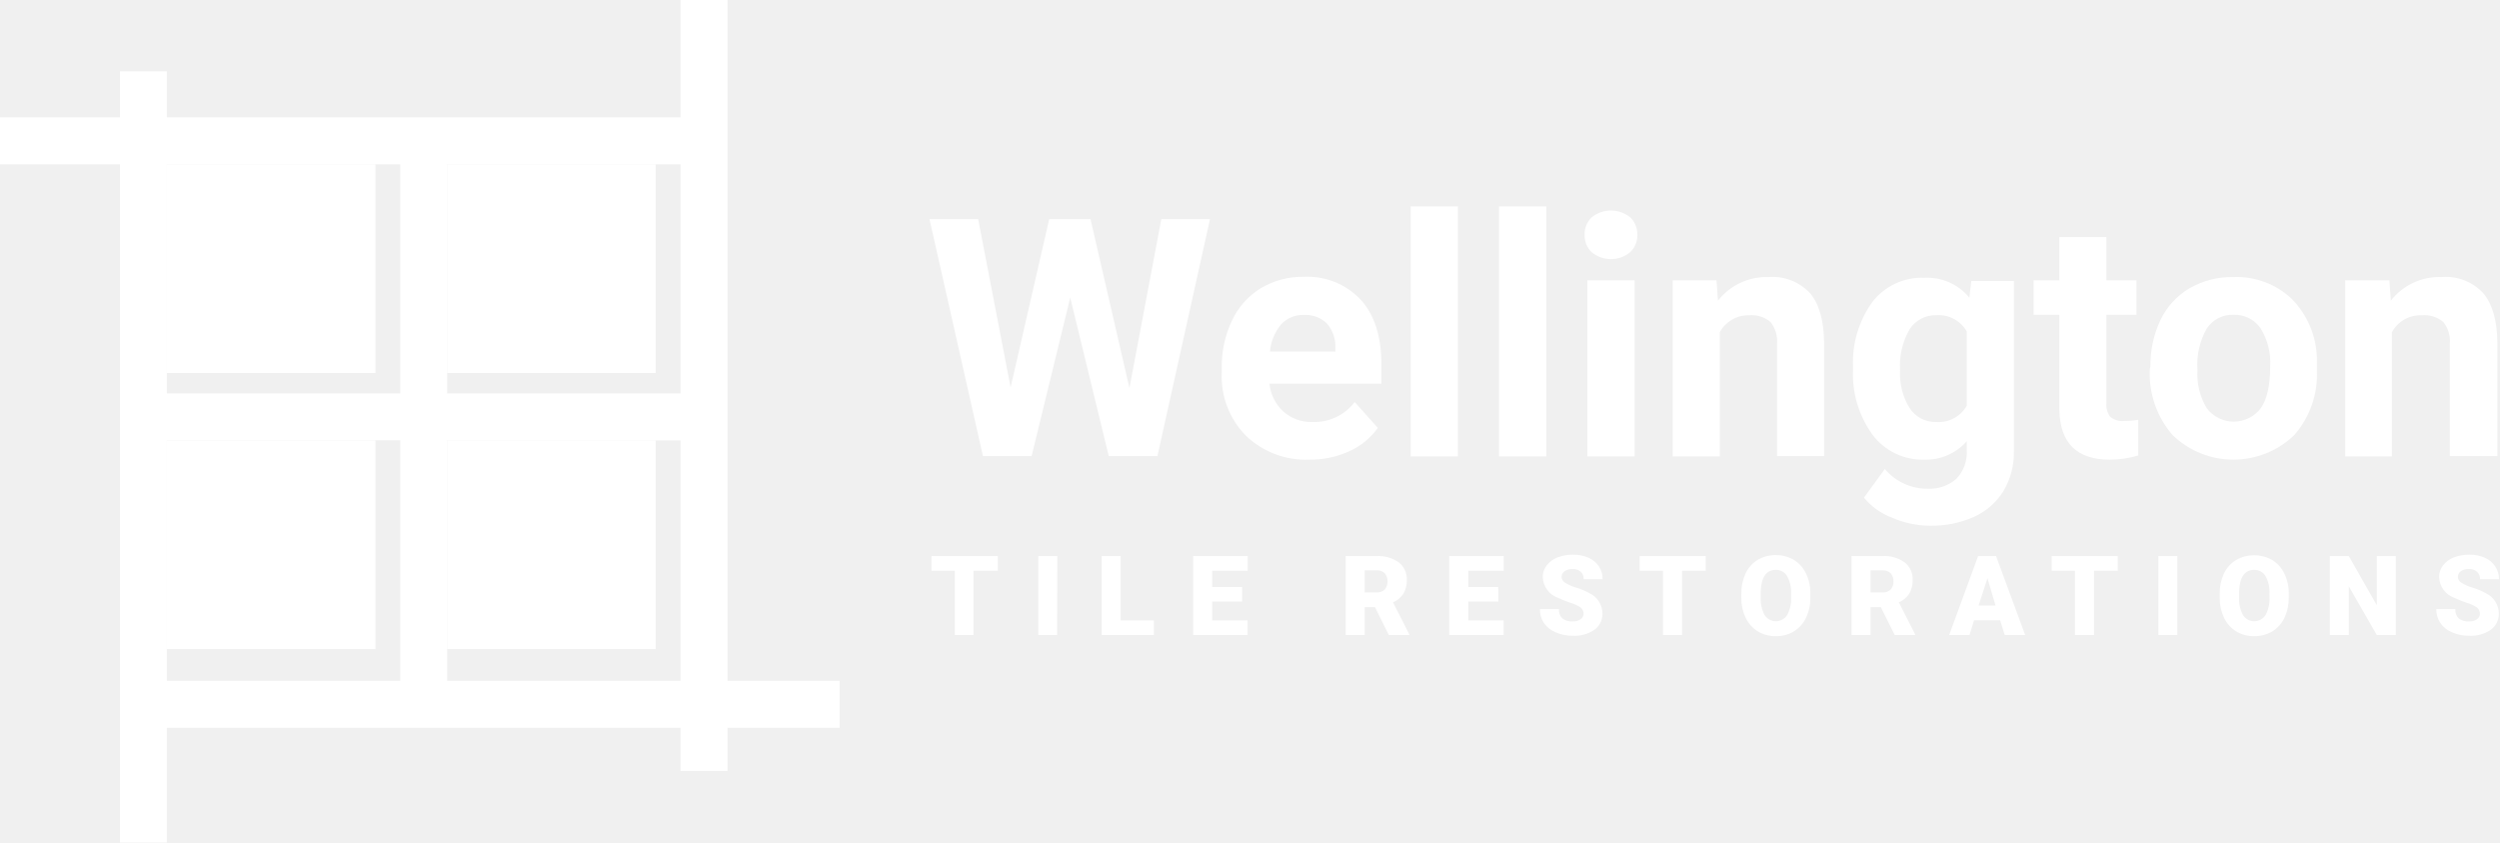
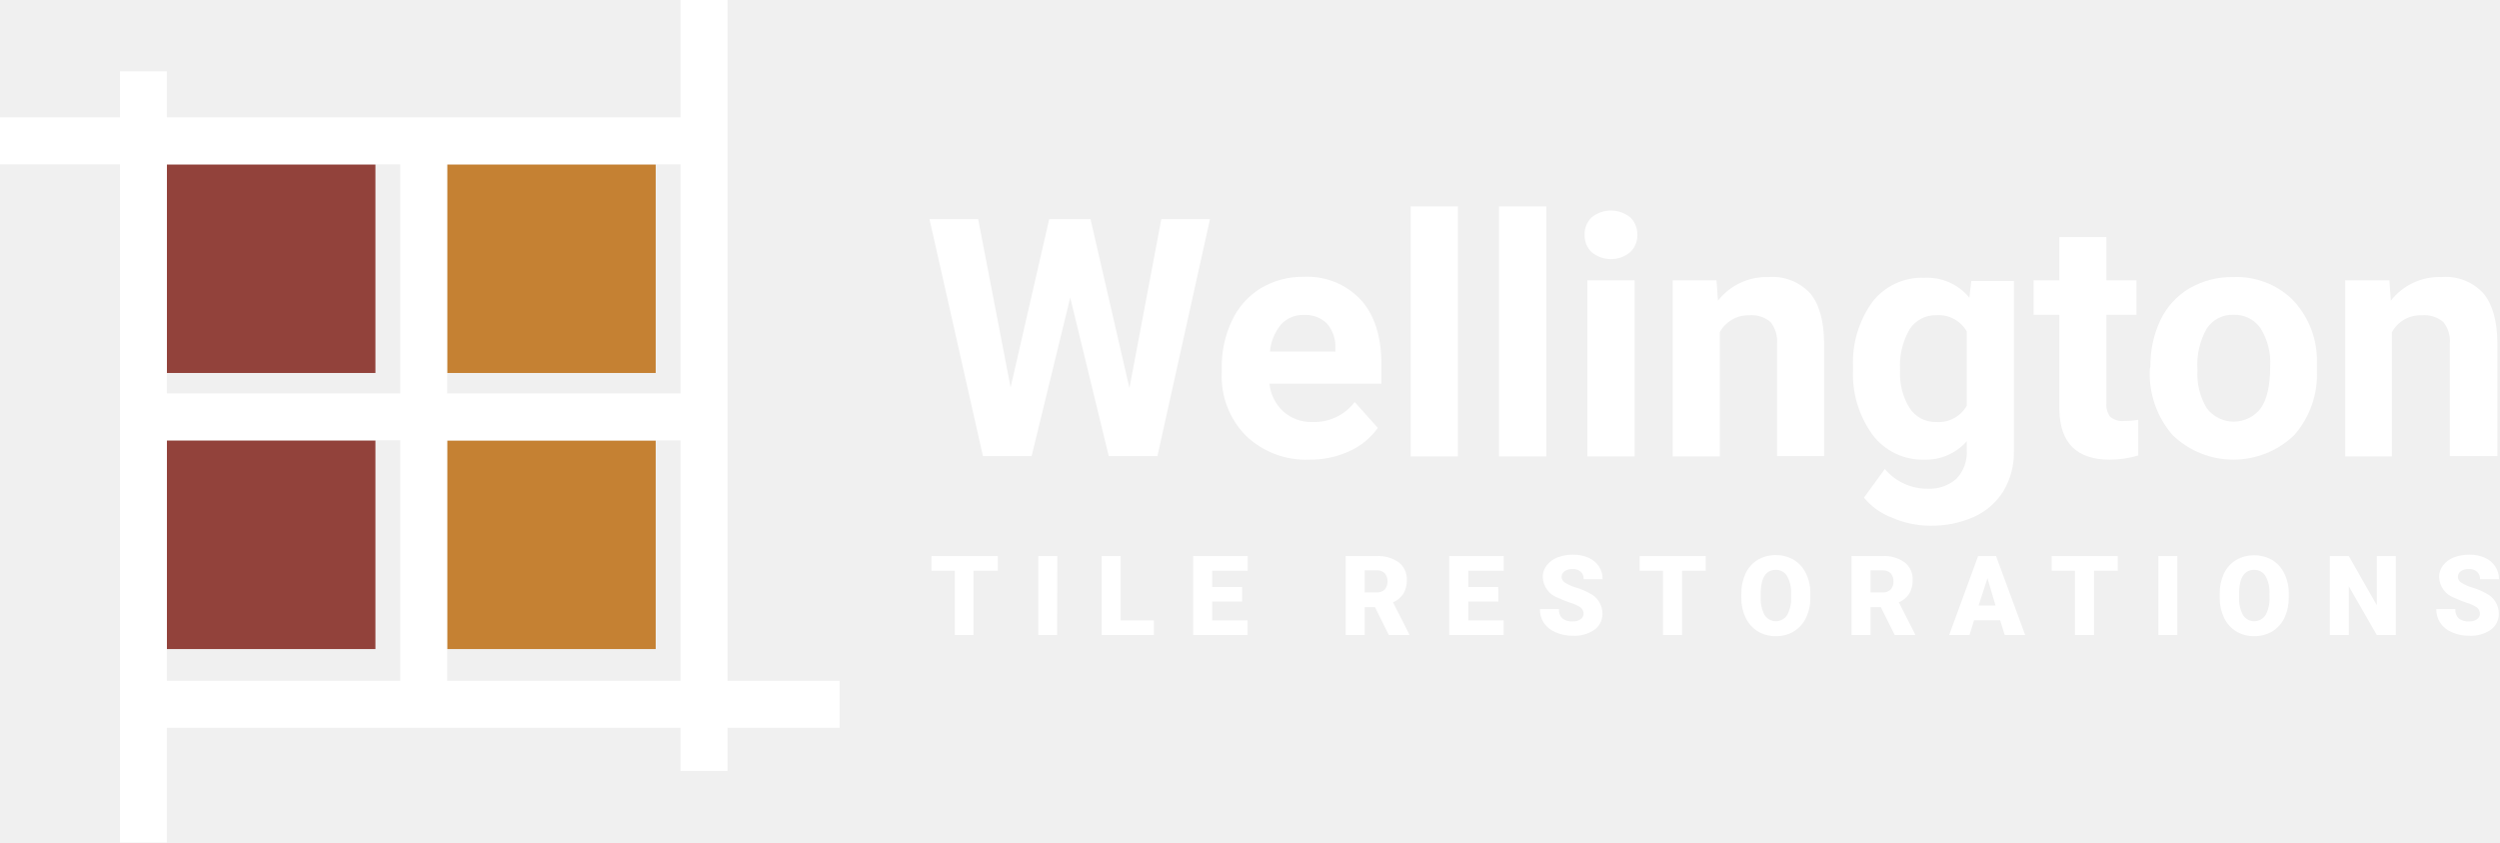
<svg xmlns="http://www.w3.org/2000/svg" viewBox="0 0 308.06 103.82">
  <defs fill="#ffffff">
-     <style>.cls-1{fill:#ffffff;}.cls-2{fill:#ffffff;}</style>
+     <style>.cls-1{fill:#92423b;}.cls-2{fill:#c58133;}</style>
  </defs>
  <g id="Layer_2" data-name="Layer 2">
    <g id="Layer_2-2" data-name="Layer 2">
      <rect class="cls-1" x="20.57" y="20.25" width="25.71" height="25.71" fill="#ffffff" />
      <rect class="cls-2" x="55.12" y="20.25" width="25.71" height="25.71" fill="#ffffff" />
      <rect class="cls-1" x="20.57" y="54.27" width="25.71" height="25.71" fill="#ffffff" />
      <rect class="cls-2" x="55.12" y="54.27" width="25.71" height="25.71" fill="#ffffff" />
      <path d="M103.5,83.89H89.68V0H83.89V14.46H20.57V8.79H14.79v5.67H0v5.79H14.79v83.57h5.78V89.68H83.89V95h5.79V89.68H103.5ZM83.89,20.25V48.48H55.12V20.25Zm-34.55,0V48.48H20.57V20.25Zm-28.77,34H49.34V83.89H20.57ZM55.12,83.89V54.27H83.89V83.89Z" fill="#ffffff" />
      <path d="M139.23,47.82,143.16,27h6l-6.48,29.2h-6l-4.75-19.53-4.76,19.53h-6L114.58,27h6l4,20.74L129.34,27h5.09Z" fill="#ffffff" />
      <path d="M161.39,56.64a10.67,10.67,0,0,1-7.78-2.93,10.39,10.39,0,0,1-3-7.8v-.56a13.16,13.16,0,0,1,1.26-5.85,9.27,9.27,0,0,1,3.58-4,10,10,0,0,1,5.28-1.39,9,9,0,0,1,7,2.81q2.56,2.8,2.56,8v2.36H156.49a5.39,5.39,0,0,0,1.69,3.41A5.14,5.14,0,0,0,161.77,52,6.25,6.25,0,0,0,167,49.54l2.85,3.19a8.75,8.75,0,0,1-3.53,2.88A11.54,11.54,0,0,1,161.39,56.64Zm-.67-17.83a3.63,3.63,0,0,0-2.8,1.17,6.07,6.07,0,0,0-1.37,3.34h8.07v-.46a4.31,4.31,0,0,0-1.05-3A3.73,3.73,0,0,0,160.72,38.81Z" fill="#ffffff" />
      <path d="M179.72,56.24H173.9V25.43h5.82Z" fill="#ffffff" />
      <path d="M190.61,56.24h-5.82V25.43h5.82Z" fill="#ffffff" />
      <path d="M195.34,28.92a2.86,2.86,0,0,1,.87-2.14,3.78,3.78,0,0,1,4.75,0,2.86,2.86,0,0,1,.88,2.14,2.83,2.83,0,0,1-.9,2.17,3.72,3.72,0,0,1-4.71,0A2.82,2.82,0,0,1,195.34,28.92Zm6.16,27.32h-5.82V34.54h5.82Z" fill="#ffffff" />
      <path d="M211.6,34.54l.18,2.51A7.59,7.59,0,0,1,218,34.14a6.32,6.32,0,0,1,5.14,2q1.68,2,1.72,6.06v14h-5.8V42.36a3.75,3.75,0,0,0-.8-2.68,3.59,3.59,0,0,0-2.66-.83A4,4,0,0,0,212,40.94v15.3h-5.8V34.54Z" fill="#ffffff" />
      <path d="M228.43,45.23a12.73,12.73,0,0,1,2.37-8,7.7,7.7,0,0,1,6.41-3,6.74,6.74,0,0,1,5.56,2.45l.24-2.05h5.25v21A9.27,9.27,0,0,1,247,60.47a8.32,8.32,0,0,1-3.64,3.21,12.69,12.69,0,0,1-5.49,1.1,11.84,11.84,0,0,1-4.66-1,8.19,8.19,0,0,1-3.43-2.46l2.57-3.53a6.8,6.8,0,0,0,5.26,2.43A5,5,0,0,0,241.17,59a4.66,4.66,0,0,0,1.28-3.5V54.37a6.72,6.72,0,0,1-5.28,2.27,7.69,7.69,0,0,1-6.33-3.06,12.71,12.71,0,0,1-2.41-8.11Zm5.8.43a7.91,7.91,0,0,0,1.18,4.63A3.76,3.76,0,0,0,238.66,52a4,4,0,0,0,3.79-2V40.84a4,4,0,0,0-3.75-2,3.78,3.78,0,0,0-3.28,1.71A8.9,8.9,0,0,0,234.23,45.66Z" fill="#ffffff" />
      <path d="M259.66,29.21v5.33h3.71v4.25h-3.71V49.62a2.6,2.6,0,0,0,.46,1.73,2.32,2.32,0,0,0,1.76.52,9.69,9.69,0,0,0,1.71-.14v4.39a11.89,11.89,0,0,1-3.51.52q-6.1,0-6.22-6.16V38.79h-3.17V34.54h3.17V29.21Z" fill="#ffffff" />
      <path d="M265.09,45.19a13,13,0,0,1,1.24-5.76,9.1,9.1,0,0,1,3.58-3.91,10.49,10.49,0,0,1,5.43-1.38,9.86,9.86,0,0,1,7.17,2.69,10.81,10.81,0,0,1,3.1,7.3l0,1.48a11.33,11.33,0,0,1-2.79,8,10.8,10.8,0,0,1-15,0,11.5,11.5,0,0,1-2.8-8.18Zm5.8.41a8.08,8.08,0,0,0,1.16,4.73,4.18,4.18,0,0,0,6.62,0q1.18-1.62,1.18-5.17a8,8,0,0,0-1.18-4.7,3.86,3.86,0,0,0-3.33-1.67,3.78,3.78,0,0,0-3.29,1.66A9,9,0,0,0,270.89,45.6Z" fill="#ffffff" />
      <path d="M294.55,34.54l.18,2.51A7.57,7.57,0,0,1,301,34.14a6.28,6.28,0,0,1,5.13,2c1.13,1.35,1.7,3.37,1.73,6.06v14H302V42.36a3.75,3.75,0,0,0-.8-2.68,3.6,3.6,0,0,0-2.67-.83,4,4,0,0,0-3.67,2.09v15.3H289.1V34.54Z" fill="#ffffff" />
      <path d="M123,70.33H120v7.92H117.7V70.33h-2.87V68.52H123Z" fill="#ffffff" />
      <path d="M130.31,78.25H128V68.52h2.34Z" fill="#ffffff" />
      <path d="M138.15,76.45h4.09v1.8h-6.43V68.52h2.34Z" fill="#ffffff" />
      <path d="M153.12,74.12h-3.69v2.33h4.36v1.8h-6.7V68.52h6.72v1.81h-4.38v2h3.69Z" fill="#ffffff" />
      <path d="M169.5,74.81h-1.27v3.44h-2.35V68.52h3.83a4.32,4.32,0,0,1,2.71.77,2.59,2.59,0,0,1,1,2.17,3.1,3.1,0,0,1-.41,1.68,2.8,2.8,0,0,1-1.29,1.08l2,3.93v.1h-2.52ZM168.23,73h1.48a1.34,1.34,0,0,0,1-.36,1.62,1.62,0,0,0,0-2,1.32,1.32,0,0,0-1-.36h-1.48Z" fill="#ffffff" />
      <path d="M184.71,74.12H181v2.33h4.36v1.8h-6.71V68.52h6.72v1.81H181v2h3.69Z" fill="#ffffff" />
      <path d="M195.22,75.67a1,1,0,0,0-.37-.81,4.42,4.42,0,0,0-1.28-.59,13.66,13.66,0,0,1-1.5-.6,2.82,2.82,0,0,1-1.89-2.55,2.32,2.32,0,0,1,.47-1.43,3.09,3.09,0,0,1,1.34-1,5.16,5.16,0,0,1,1.94-.34,4.57,4.57,0,0,1,1.88.37,3,3,0,0,1,1.29,1.07,2.76,2.76,0,0,1,.46,1.58h-2.34a1.16,1.16,0,0,0-.36-.92,1.43,1.43,0,0,0-1-.33,1.62,1.62,0,0,0-1,.27.88.88,0,0,0-.36.71.86.86,0,0,0,.4.68,5,5,0,0,0,1.41.63,7.63,7.63,0,0,1,1.65.7,2.76,2.76,0,0,1,1.58,2.5,2.39,2.39,0,0,1-1,2,4.31,4.31,0,0,1-2.64.73,5.11,5.11,0,0,1-2.14-.43,3.27,3.27,0,0,1-1.45-1.16,3,3,0,0,1-.48-1.7h2.35a1.46,1.46,0,0,0,.41,1.15,1.88,1.88,0,0,0,1.31.37,1.5,1.5,0,0,0,.92-.25A.84.84,0,0,0,195.22,75.67Z" fill="#ffffff" />
      <path d="M210.27,70.33h-2.92v7.92H205V70.33h-2.87V68.52h8.14Z" fill="#ffffff" />
      <path d="M223.17,73.59a5.63,5.63,0,0,1-.53,2.52,3.92,3.92,0,0,1-1.5,1.69,4.17,4.17,0,0,1-2.21.59,4.25,4.25,0,0,1-2.21-.57,4,4,0,0,1-1.5-1.64,5.45,5.45,0,0,1-.56-2.44v-.55a5.76,5.76,0,0,1,.52-2.52,3.92,3.92,0,0,1,1.5-1.69,4.5,4.5,0,0,1,4.44,0,4,4,0,0,1,1.51,1.68,5.5,5.5,0,0,1,.54,2.49Zm-2.38-.41a4,4,0,0,0-.49-2.2,1.56,1.56,0,0,0-1.39-.76c-1.17,0-1.79.89-1.86,2.65v.72a4.2,4.2,0,0,0,.48,2.2,1.65,1.65,0,0,0,2.78,0,4.17,4.17,0,0,0,.49-2.17Z" fill="#ffffff" />
      <path d="M231.86,74.81h-1.27v3.44h-2.35V68.52h3.83a4.28,4.28,0,0,1,2.71.77,2.6,2.6,0,0,1,1,2.17,3.19,3.19,0,0,1-.41,1.68,2.91,2.91,0,0,1-1.29,1.08l2,3.93v.1h-2.51ZM230.59,73h1.48a1.31,1.31,0,0,0,1-.36,1.37,1.37,0,0,0,.34-1,1.41,1.41,0,0,0-.34-1,1.32,1.32,0,0,0-1-.36h-1.48Z" fill="#ffffff" />
      <path d="M246.56,76.43h-3.21l-.56,1.82h-2.51l3.57-9.73h2.21l3.59,9.73h-2.52Zm-2.65-1.81H246L245,71.25Z" fill="#ffffff" />
      <path d="M261.06,70.33h-2.92v7.92h-2.35V70.33h-2.87V68.52h8.14Z" fill="#ffffff" />
      <path d="M268.41,78.25h-2.34V68.52h2.34Z" fill="#ffffff" />
      <path d="M282.14,73.59a5.76,5.76,0,0,1-.52,2.52,4,4,0,0,1-1.5,1.69,4.23,4.23,0,0,1-2.22.59,4.28,4.28,0,0,1-2.21-.57,4,4,0,0,1-1.5-1.64,5.58,5.58,0,0,1-.56-2.44v-.55a5.76,5.76,0,0,1,.52-2.52A3.94,3.94,0,0,1,275.66,69a4.49,4.49,0,0,1,4.43,0,4,4,0,0,1,1.51,1.68,5.5,5.5,0,0,1,.54,2.49Zm-2.38-.41a4,4,0,0,0-.49-2.2,1.55,1.55,0,0,0-1.38-.76c-1.18,0-1.8.89-1.87,2.65v.72a4.2,4.2,0,0,0,.48,2.2,1.65,1.65,0,0,0,2.78,0,4.17,4.17,0,0,0,.49-2.17Z" fill="#ffffff" />
      <path d="M295.34,78.25H293l-3.45-6v6h-2.34V68.52h2.34L293,74.58V68.52h2.34Z" fill="#ffffff" />
      <path d="M305.71,75.67a1,1,0,0,0-.36-.81,4.51,4.51,0,0,0-1.29-.59,13.4,13.4,0,0,1-1.49-.6,2.82,2.82,0,0,1-1.89-2.55,2.26,2.26,0,0,1,.47-1.43,3.06,3.06,0,0,1,1.33-1,5.2,5.2,0,0,1,1.94-.34,4.51,4.51,0,0,1,1.88.37,2.92,2.92,0,0,1,1.29,1.07,2.77,2.77,0,0,1,.47,1.58h-2.34a1.14,1.14,0,0,0-.37-.92,1.4,1.4,0,0,0-1-.33,1.67,1.67,0,0,0-1,.27.88.88,0,0,0-.36.71.86.86,0,0,0,.4.68,5.33,5.33,0,0,0,1.41.63,7.74,7.74,0,0,1,1.66.7,2.78,2.78,0,0,1,1.58,2.5,2.4,2.4,0,0,1-1,2,4.31,4.31,0,0,1-2.64.73,5.11,5.11,0,0,1-2.14-.43,3.19,3.19,0,0,1-1.44-1.16,3,3,0,0,1-.49-1.7h2.35a1.49,1.49,0,0,0,.41,1.15,1.9,1.9,0,0,0,1.31.37,1.48,1.48,0,0,0,.92-.25A.81.81,0,0,0,305.71,75.67Z" fill="#ffffff" />
    </g>
  </g>
</svg>
